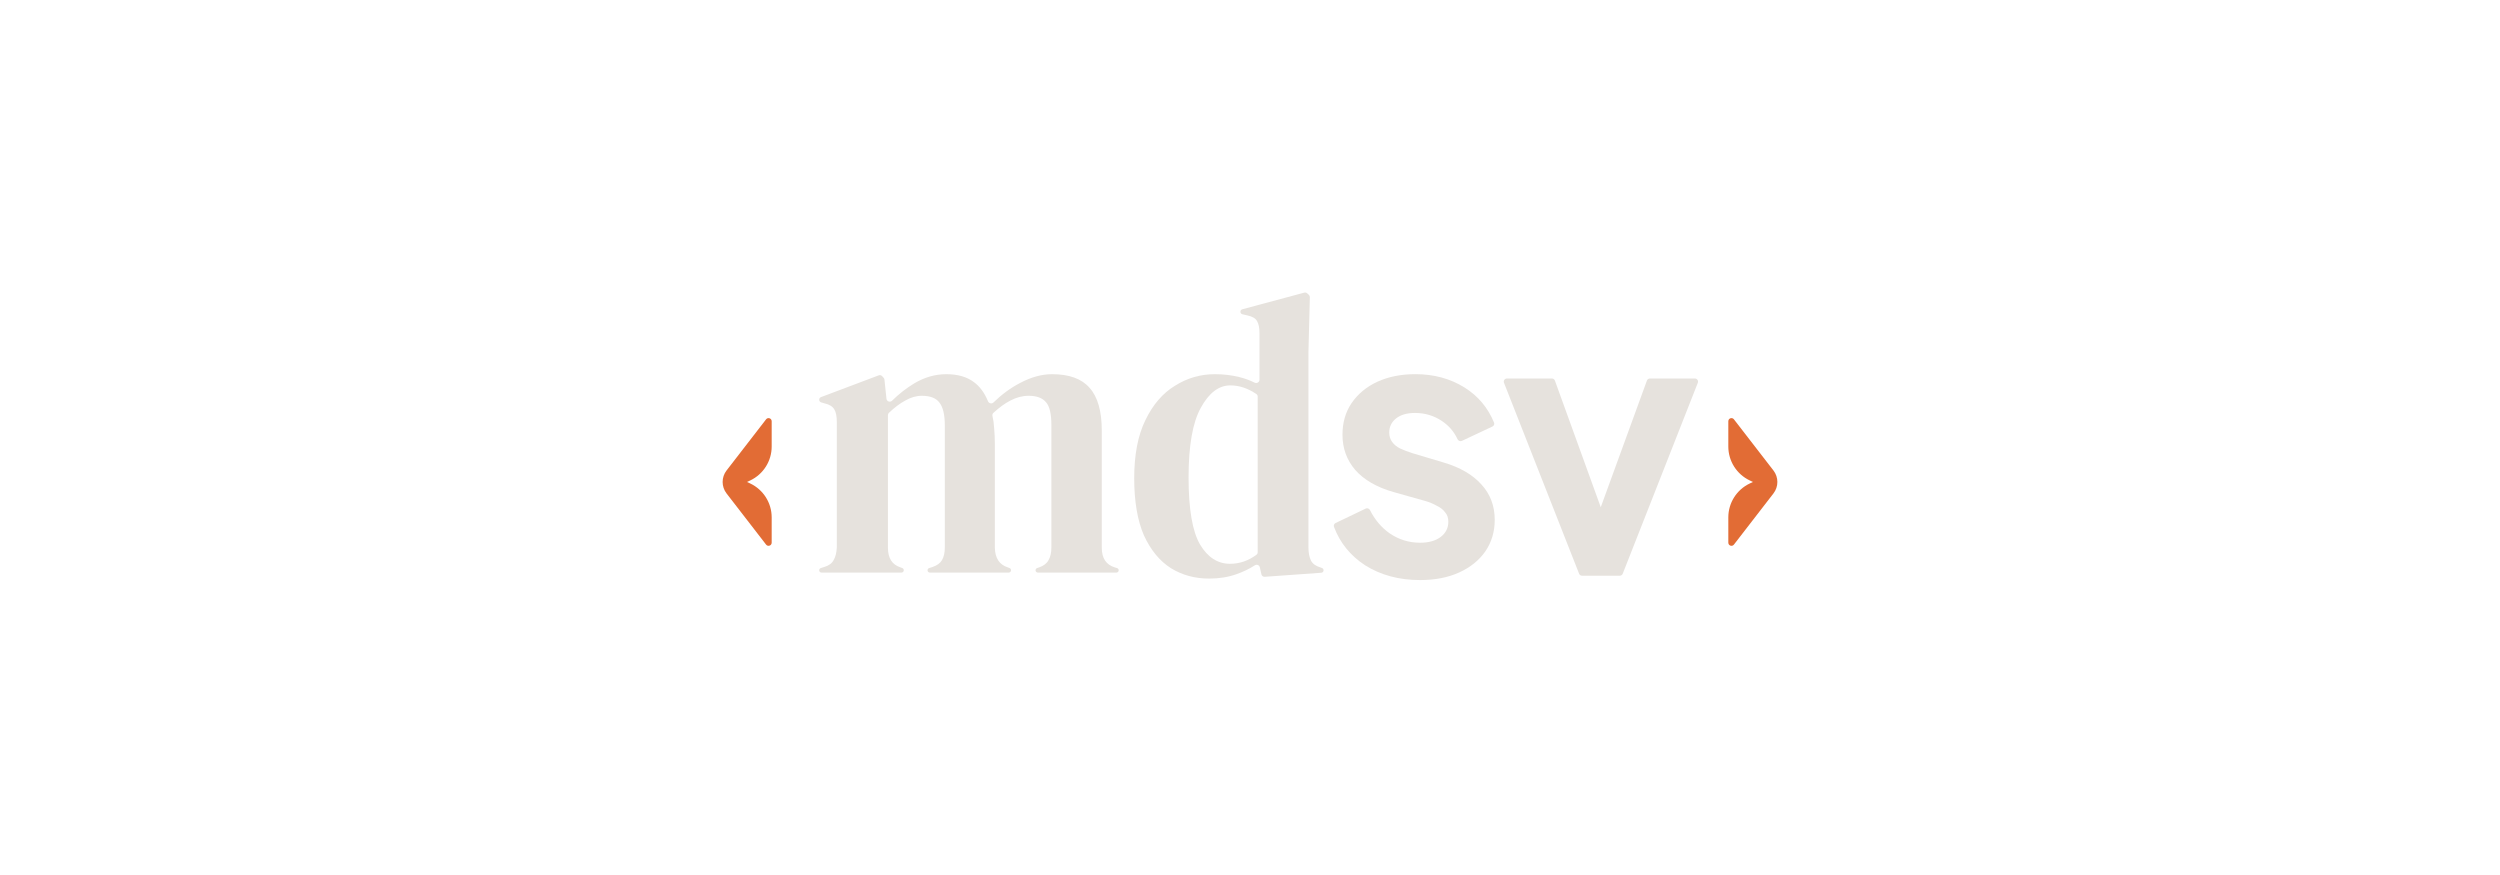
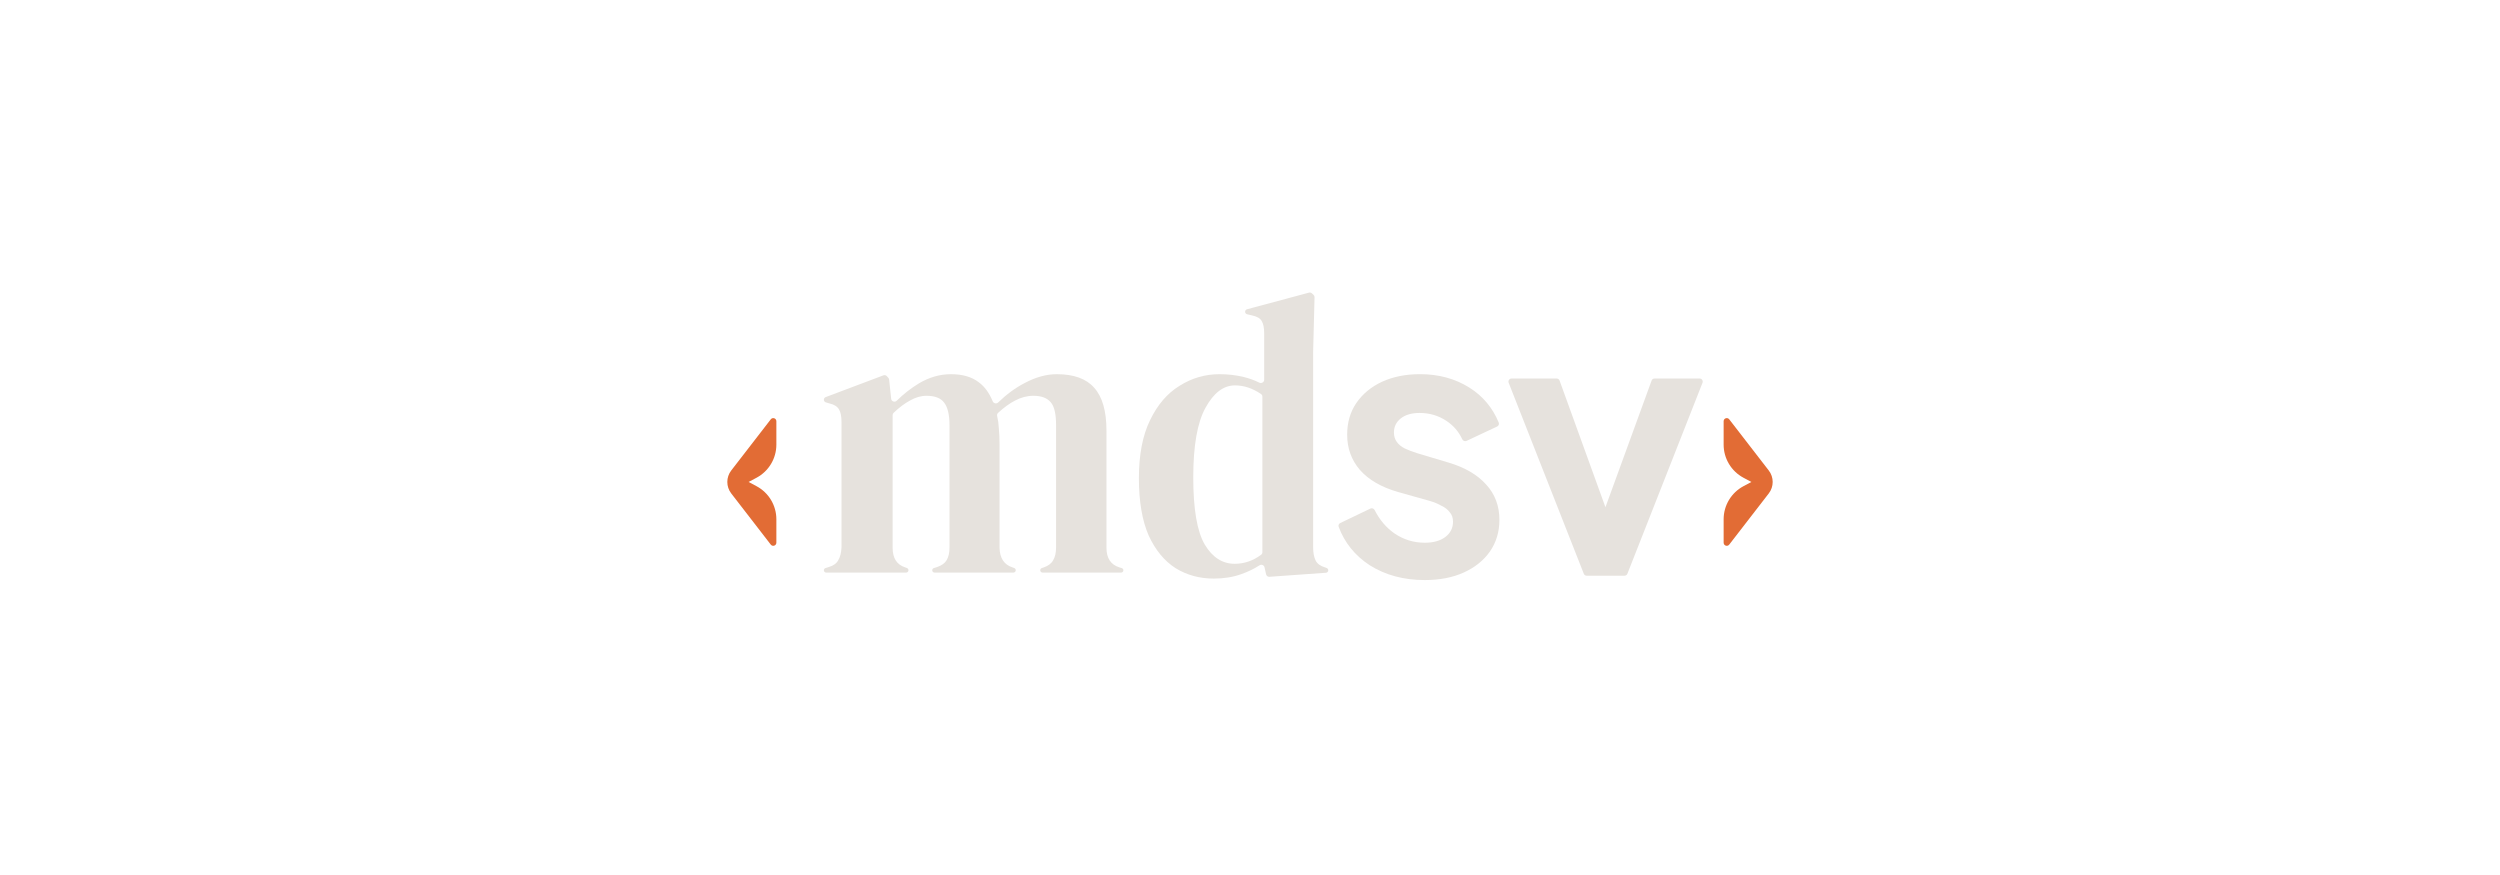
<svg xmlns="http://www.w3.org/2000/svg" width="800" height="280" viewBox="0 0 800 280" fill="none">
-   <path d="M386.909 185.148C382.378 185.148 378.307 184.039 374.698 181.82C371.088 179.516 368.208 176.017 366.058 171.324C363.984 166.545 362.947 160.444 362.947 153.02C362.947 145.511 364.138 139.324 366.519 134.46C368.899 129.511 372.048 125.841 375.965 123.452C379.882 120.977 384.144 119.74 388.752 119.74C391.44 119.74 394.013 120.039 396.471 120.636C398.282 121.076 399.948 121.679 401.468 122.444C402.168 122.797 403.037 122.309 403.037 121.524V106.684C403.037 104.892 402.768 103.569 402.231 102.716C401.77 101.863 400.733 101.265 399.12 100.924L397.565 100.56C397.194 100.473 396.931 100.142 396.931 99.761V99.761C396.931 99.39 397.181 99.065 397.539 98.969L417.37 93.642C417.699 93.553 418.05 93.638 418.302 93.868L418.826 94.344C419.041 94.54 419.161 94.819 419.153 95.11L418.704 112.572V175.164C418.704 176.871 418.973 178.279 419.511 179.388C420.048 180.412 421.047 181.137 422.506 181.564L423.029 181.758C423.338 181.872 423.543 182.166 423.543 182.496V182.496C423.543 182.908 423.224 183.251 422.812 183.28L404.701 184.575C404.208 184.61 403.763 184.279 403.655 183.797L403.144 181.526C402.985 180.821 402.151 180.509 401.544 180.902C399.782 182.04 397.822 182.986 395.664 183.74C393.053 184.679 390.135 185.148 386.909 185.148ZM393.591 180.412C396.664 180.412 399.493 179.444 402.078 177.507C402.322 177.324 402.461 177.034 402.461 176.729V126.908C402.461 126.586 402.307 126.283 402.042 126.102C399.333 124.25 396.554 123.324 393.706 123.324C390.019 123.324 386.871 125.713 384.259 130.492C381.648 135.185 380.343 142.609 380.343 152.764C380.343 162.919 381.571 170.087 384.029 174.268C386.487 178.364 389.674 180.412 393.591 180.412Z" fill="#E6E2DD" />
-   <path d="M262.876 183.228C262.468 183.228 262.137 182.897 262.137 182.489V182.489C262.137 182.167 262.345 181.882 262.652 181.784L263.749 181.436C265.209 181.009 266.207 180.284 266.745 179.26C267.359 178.236 267.705 176.871 267.781 175.164V135.1C267.781 133.223 267.513 131.857 266.975 131.004C266.437 130.065 265.401 129.425 263.865 129.084L262.774 128.761C262.396 128.649 262.137 128.302 262.137 127.908V127.908C262.137 127.537 262.366 127.206 262.713 127.075L281.197 120.109C281.582 119.964 282.017 120.07 282.293 120.376L282.771 120.907C282.912 121.064 283 121.261 283.022 121.471L283.673 127.62C283.764 128.481 284.843 128.837 285.458 128.227C287.599 126.105 289.963 124.258 292.549 122.684C295.852 120.721 299.269 119.74 302.802 119.74C306.489 119.74 309.445 120.593 311.673 122.3C313.552 123.668 315.049 125.705 316.163 128.41C316.451 129.11 317.375 129.316 317.916 128.788C320.576 126.193 323.41 124.116 326.418 122.556C329.951 120.679 333.369 119.74 336.671 119.74C342.124 119.74 346.117 121.191 348.652 124.092C351.263 126.993 352.569 131.559 352.569 137.788V175.292C352.569 178.62 353.951 180.711 356.716 181.564L357.461 181.79C357.771 181.884 357.983 182.169 357.983 182.493V182.493C357.983 182.899 357.654 183.228 357.248 183.228H332.116C331.705 183.228 331.372 182.895 331.372 182.484V182.484C331.372 182.164 331.577 181.88 331.88 181.778L332.524 181.564C333.983 181.052 334.981 180.284 335.519 179.26C336.133 178.236 336.441 176.871 336.441 175.164V135.996C336.441 132.412 335.865 129.98 334.713 128.7C333.561 127.335 331.717 126.652 329.183 126.652C327.186 126.652 325.228 127.164 323.308 128.188C321.596 129.06 319.785 130.373 317.875 132.128C317.601 132.379 317.498 132.763 317.586 133.124C317.878 134.328 318.058 135.627 318.124 137.02C318.277 138.641 318.354 140.348 318.354 142.14V175.292C318.431 178.62 319.813 180.711 322.501 181.564L323.046 181.766C323.342 181.875 323.538 182.158 323.538 182.473V182.473C323.538 182.89 323.2 183.228 322.783 183.228H297.551C297.143 183.228 296.812 182.897 296.812 182.489V182.489C296.812 182.167 297.02 181.882 297.327 181.784L298.425 181.436C299.884 180.924 300.882 180.199 301.42 179.26C302.034 178.236 302.341 176.871 302.341 175.164V136.124C302.341 132.711 301.765 130.279 300.613 128.828C299.538 127.377 297.657 126.652 294.969 126.652C293.202 126.652 291.436 127.164 289.669 128.188C287.996 129.077 286.254 130.388 284.442 132.119C284.248 132.305 284.14 132.564 284.14 132.833V175.292C284.14 178.62 285.484 180.711 288.172 181.564L288.716 181.766C289.012 181.875 289.209 182.158 289.209 182.473V182.473C289.209 182.89 288.871 183.228 288.454 183.228H262.876Z" fill="#E6E2DD" />
-   <path d="M506.243 184.228C505.832 184.228 505.463 183.977 505.312 183.594L481.275 122.49C481.017 121.834 481.501 121.124 482.206 121.124H496.624C497.045 121.124 497.421 121.388 497.565 121.783L514.82 169.431C515.056 170.083 514.573 170.772 513.88 170.772H510.587C509.892 170.772 509.409 170.082 509.647 169.43L527.014 121.782C527.158 121.387 527.533 121.124 527.954 121.124H542.374C543.079 121.124 543.562 121.834 543.304 122.49L519.267 183.594C519.117 183.977 518.747 184.228 518.336 184.228H506.243Z" fill="#E6E2DD" />
-   <path d="M454.417 185.62C447.689 185.62 441.811 184.035 436.785 180.864C432.089 177.782 428.785 173.691 426.874 168.591C426.696 168.117 426.919 167.592 427.375 167.373L437.026 162.745C437.53 162.503 438.133 162.723 438.386 163.223C439.967 166.344 442.062 168.822 444.673 170.656C447.611 172.667 450.859 173.672 454.417 173.672C457.201 173.672 459.405 173.053 461.029 171.816C462.653 170.579 463.465 168.955 463.465 166.944C463.465 165.707 463.117 164.701 462.421 163.928C461.802 163.077 460.913 162.381 459.753 161.84C458.67 161.221 457.471 160.719 456.157 160.332L445.833 157.432C440.497 155.885 436.437 153.527 433.653 150.356C430.946 147.185 429.593 143.435 429.593 139.104C429.593 135.237 430.559 131.873 432.493 129.012C434.503 126.073 437.249 123.792 440.729 122.168C444.286 120.544 448.346 119.732 452.909 119.732C458.863 119.732 464.122 121.163 468.685 124.024C472.992 126.725 476.128 130.461 478.092 135.23C478.29 135.712 478.066 136.258 477.595 136.48L467.807 141.08C467.279 141.328 466.655 141.072 466.411 140.543C465.303 138.144 463.625 136.195 461.377 134.696C458.825 132.995 455.963 132.144 452.793 132.144C450.241 132.144 448.23 132.724 446.761 133.884C445.291 135.044 444.557 136.552 444.557 138.408C444.557 139.568 444.866 140.573 445.485 141.424C446.103 142.275 446.954 142.971 448.037 143.512C449.197 144.053 450.511 144.556 451.981 145.02L462.073 148.036C467.254 149.583 471.237 151.903 474.021 154.996C476.882 158.089 478.313 161.879 478.313 166.364C478.313 170.153 477.307 173.517 475.297 176.456C473.286 179.317 470.502 181.56 466.945 183.184C463.387 184.808 459.211 185.62 454.417 185.62Z" fill="#E6E2DD" />
-   <path fill-rule="evenodd" clip-rule="evenodd" d="M560.946 154.228L559.926 154.711C555.735 156.696 553.062 160.919 553.062 165.556V173.659C553.062 174.613 554.27 175.026 554.854 174.271L567.506 157.897C569.175 155.736 569.175 152.72 567.506 150.559L554.854 134.185C554.27 133.43 553.062 133.843 553.062 134.797L553.062 142.9C553.062 147.537 555.735 151.76 559.926 153.745L560.946 154.228Z" fill="#E26C35" />
-   <path fill-rule="evenodd" clip-rule="evenodd" d="M239.054 154.228L240.074 154.711C244.265 156.696 246.938 160.919 246.938 165.556V173.659C246.938 174.613 245.73 175.026 245.146 174.271L232.494 157.897C230.825 155.736 230.825 152.72 232.494 150.559L245.146 134.185C245.73 133.43 246.938 133.843 246.938 134.797L246.938 142.9C246.938 147.537 244.265 151.76 240.074 153.745L239.054 154.228Z" fill="#E26C35" />
+   <path d="M388.409 185.148C383.878 185.148 379.807 184.039 376.198 181.82C372.588 179.516 369.708 176.017 367.558 171.324C365.484 166.545 364.447 160.444 364.447 153.02C364.447 145.511 365.638 139.324 368.019 134.46C370.399 129.511 373.548 125.841 377.465 123.452C381.382 120.977 385.644 119.74 390.252 119.74C392.94 119.74 395.513 120.039 397.971 120.636C399.782 121.076 401.448 121.679 402.968 122.444C403.668 122.797 404.537 122.309 404.537 121.524V106.684C404.537 104.892 404.268 103.569 403.731 102.716C403.27 101.863 402.233 101.265 400.62 100.924L399.065 100.56C398.694 100.473 398.431 100.142 398.431 99.761V99.761C398.431 99.39 398.681 99.065 399.039 98.969L418.87 93.642C419.199 93.553 419.55 93.638 419.802 93.868L420.326 94.344C420.541 94.54 420.661 94.819 420.653 95.11L420.204 112.572V175.164C420.204 176.871 420.473 178.279 421.011 179.388C421.548 180.412 422.547 181.137 424.006 181.564L424.529 181.758C424.838 181.872 425.043 182.166 425.043 182.496V182.496C425.043 182.908 424.724 183.251 424.312 183.28L406.201 184.575C405.708 184.61 405.263 184.279 405.155 183.797L404.644 181.526C404.485 180.821 403.651 180.509 403.044 180.902C401.282 182.04 399.322 182.986 397.164 183.74C394.553 184.679 391.635 185.148 388.409 185.148ZM395.091 180.412C398.164 180.412 400.993 179.444 403.578 177.507C403.822 177.324 403.961 177.034 403.961 176.729V126.908C403.961 126.586 403.807 126.283 403.542 126.102C400.833 124.25 398.054 123.324 395.206 123.324C391.519 123.324 388.371 125.713 385.759 130.492C383.148 135.185 381.843 142.609 381.843 152.764C381.843 162.919 383.071 170.087 385.529 174.268C387.987 178.364 391.174 180.412 395.091 180.412Z" fill="#E6E2DD" />
+   <path d="M264.376 183.228C263.968 183.228 263.637 182.897 263.637 182.489V182.489C263.637 182.167 263.845 181.882 264.152 181.784L265.249 181.436C266.709 181.009 267.707 180.284 268.245 179.26C268.859 178.236 269.205 176.871 269.281 175.164V135.1C269.281 133.223 269.013 131.857 268.475 131.004C267.937 130.065 266.901 129.425 265.365 129.084L264.274 128.761C263.896 128.649 263.637 128.302 263.637 127.908V127.908C263.637 127.537 263.866 127.206 264.213 127.075L282.697 120.109C283.082 119.964 283.517 120.07 283.793 120.376L284.271 120.907C284.412 121.064 284.5 121.261 284.522 121.471L285.173 127.62C285.264 128.481 286.343 128.837 286.958 128.227C289.099 126.105 291.463 124.258 294.049 122.684C297.352 120.721 300.769 119.74 304.302 119.74C307.989 119.74 310.945 120.593 313.173 122.3C315.052 123.668 316.549 125.705 317.663 128.41C317.951 129.11 318.875 129.316 319.416 128.788C322.076 126.193 324.91 124.116 327.918 122.556C331.451 120.679 334.869 119.74 338.171 119.74C343.624 119.74 347.617 121.191 350.152 124.092C352.763 126.993 354.069 131.559 354.069 137.788V175.292C354.069 178.62 355.451 180.711 358.216 181.564L358.961 181.79C359.271 181.884 359.483 182.169 359.483 182.493V182.493C359.483 182.899 359.154 183.228 358.748 183.228H333.616C333.205 183.228 332.872 182.895 332.872 182.484V182.484C332.872 182.164 333.077 181.88 333.38 181.778L334.024 181.564C335.483 181.052 336.481 180.284 337.019 179.26C337.633 178.236 337.941 176.871 337.941 175.164V135.996C337.941 132.412 337.365 129.98 336.213 128.7C335.061 127.335 333.217 126.652 330.683 126.652C328.686 126.652 326.728 127.164 324.808 128.188C323.096 129.06 321.285 130.373 319.375 132.128C319.101 132.379 318.998 132.763 319.086 133.124C319.378 134.328 319.558 135.627 319.624 137.02C319.777 138.641 319.854 140.348 319.854 142.14V175.292C319.931 178.62 321.313 180.711 324.001 181.564L324.546 181.766C324.842 181.875 325.038 182.158 325.038 182.473V182.473C325.038 182.89 324.7 183.228 324.283 183.228H299.051C298.643 183.228 298.312 182.897 298.312 182.489V182.489C298.312 182.167 298.52 181.882 298.827 181.784L299.925 181.436C301.384 180.924 302.382 180.199 302.92 179.26C303.534 178.236 303.841 176.871 303.841 175.164V136.124C303.841 132.711 303.265 130.279 302.113 128.828C301.038 127.377 299.157 126.652 296.469 126.652C294.702 126.652 292.936 127.164 291.169 128.188C289.496 129.077 287.754 130.388 285.942 132.119C285.748 132.305 285.64 132.564 285.64 132.833V175.292C285.64 178.62 286.984 180.711 289.672 181.564L290.216 181.766C290.512 181.875 290.709 182.158 290.709 182.473V182.473C290.709 182.89 290.371 183.228 289.954 183.228H264.376Z" fill="#E6E2DD" />
+   <path d="M507.743 184.228C507.332 184.228 506.963 183.977 506.812 183.594L482.775 122.49C482.517 121.834 483.001 121.124 483.706 121.124H498.124C498.545 121.124 498.921 121.388 499.065 121.783L516.32 169.431C516.556 170.083 516.073 170.772 515.38 170.772H512.087C511.392 170.772 510.909 170.082 511.147 169.43L528.514 121.782C528.658 121.387 529.033 121.124 529.454 121.124H543.874C544.579 121.124 545.062 121.834 544.804 122.49L520.767 183.594C520.617 183.977 520.247 184.228 519.836 184.228H507.743Z" fill="#E6E2DD" />
+   <path d="M455.917 185.62C449.189 185.62 443.311 184.035 438.285 180.864C433.589 177.782 430.285 173.691 428.374 168.591C428.196 168.117 428.419 167.592 428.875 167.373L438.526 162.745C439.03 162.503 439.633 162.723 439.886 163.223C441.467 166.344 443.562 168.822 446.173 170.656C449.111 172.667 452.359 173.672 455.917 173.672C458.701 173.672 460.905 173.053 462.529 171.816C464.153 170.579 464.965 168.955 464.965 166.944C464.965 165.707 464.617 164.701 463.921 163.928C463.302 163.077 462.413 162.381 461.253 161.84C460.17 161.221 458.971 160.719 457.657 160.332L447.333 157.432C441.997 155.885 437.937 153.527 435.153 150.356C432.446 147.185 431.093 143.435 431.093 139.104C431.093 135.237 432.059 131.873 433.993 129.012C436.003 126.073 438.749 123.792 442.229 122.168C445.786 120.544 449.846 119.732 454.409 119.732C460.363 119.732 465.622 121.163 470.185 124.024C474.492 126.725 477.628 130.461 479.592 135.23C479.79 135.712 479.566 136.258 479.095 136.48L469.307 141.08C468.779 141.328 468.155 141.072 467.911 140.543C466.803 138.144 465.125 136.195 462.877 134.696C460.325 132.995 457.463 132.144 454.293 132.144C451.741 132.144 449.73 132.724 448.261 133.884C446.791 135.044 446.057 136.552 446.057 138.408C446.057 139.568 446.366 140.573 446.985 141.424C447.603 142.275 448.454 142.971 449.537 143.512C450.697 144.053 452.011 144.556 453.481 145.02L463.573 148.036C468.754 149.583 472.737 151.903 475.521 154.996C478.382 158.089 479.813 161.879 479.813 166.364C479.813 170.153 478.807 173.517 476.797 176.456C474.786 179.317 472.002 181.56 468.445 183.184C464.887 184.808 460.711 185.62 455.917 185.62Z" fill="#E6E2DD" />
+   <path fill-rule="evenodd" clip-rule="evenodd" d="M560.446 154.228L557.92 155.574C554.007 157.659 551.562 161.731 551.562 166.165L551.562 173.659C551.562 174.613 552.77 175.026 553.354 174.271L566.006 157.897C567.675 155.736 567.675 152.72 566.006 150.559L553.354 134.185C552.77 133.43 551.562 133.843 551.562 134.797L551.562 142.291C551.562 146.725 554.007 150.797 557.92 152.882L560.446 154.228Z" fill="#E26C35" />
+   <path fill-rule="evenodd" clip-rule="evenodd" d="M239.554 154.228L242.08 155.574C245.993 157.659 248.438 161.731 248.438 166.165L248.438 173.659C248.438 174.613 247.23 175.026 246.646 174.271L233.994 157.897C232.325 155.736 232.325 152.72 233.994 150.559L246.646 134.185C247.23 133.43 248.438 133.843 248.438 134.797L248.438 142.291C248.438 146.725 245.993 150.797 242.08 152.882L239.554 154.228Z" fill="#E26C35" />
</svg>
